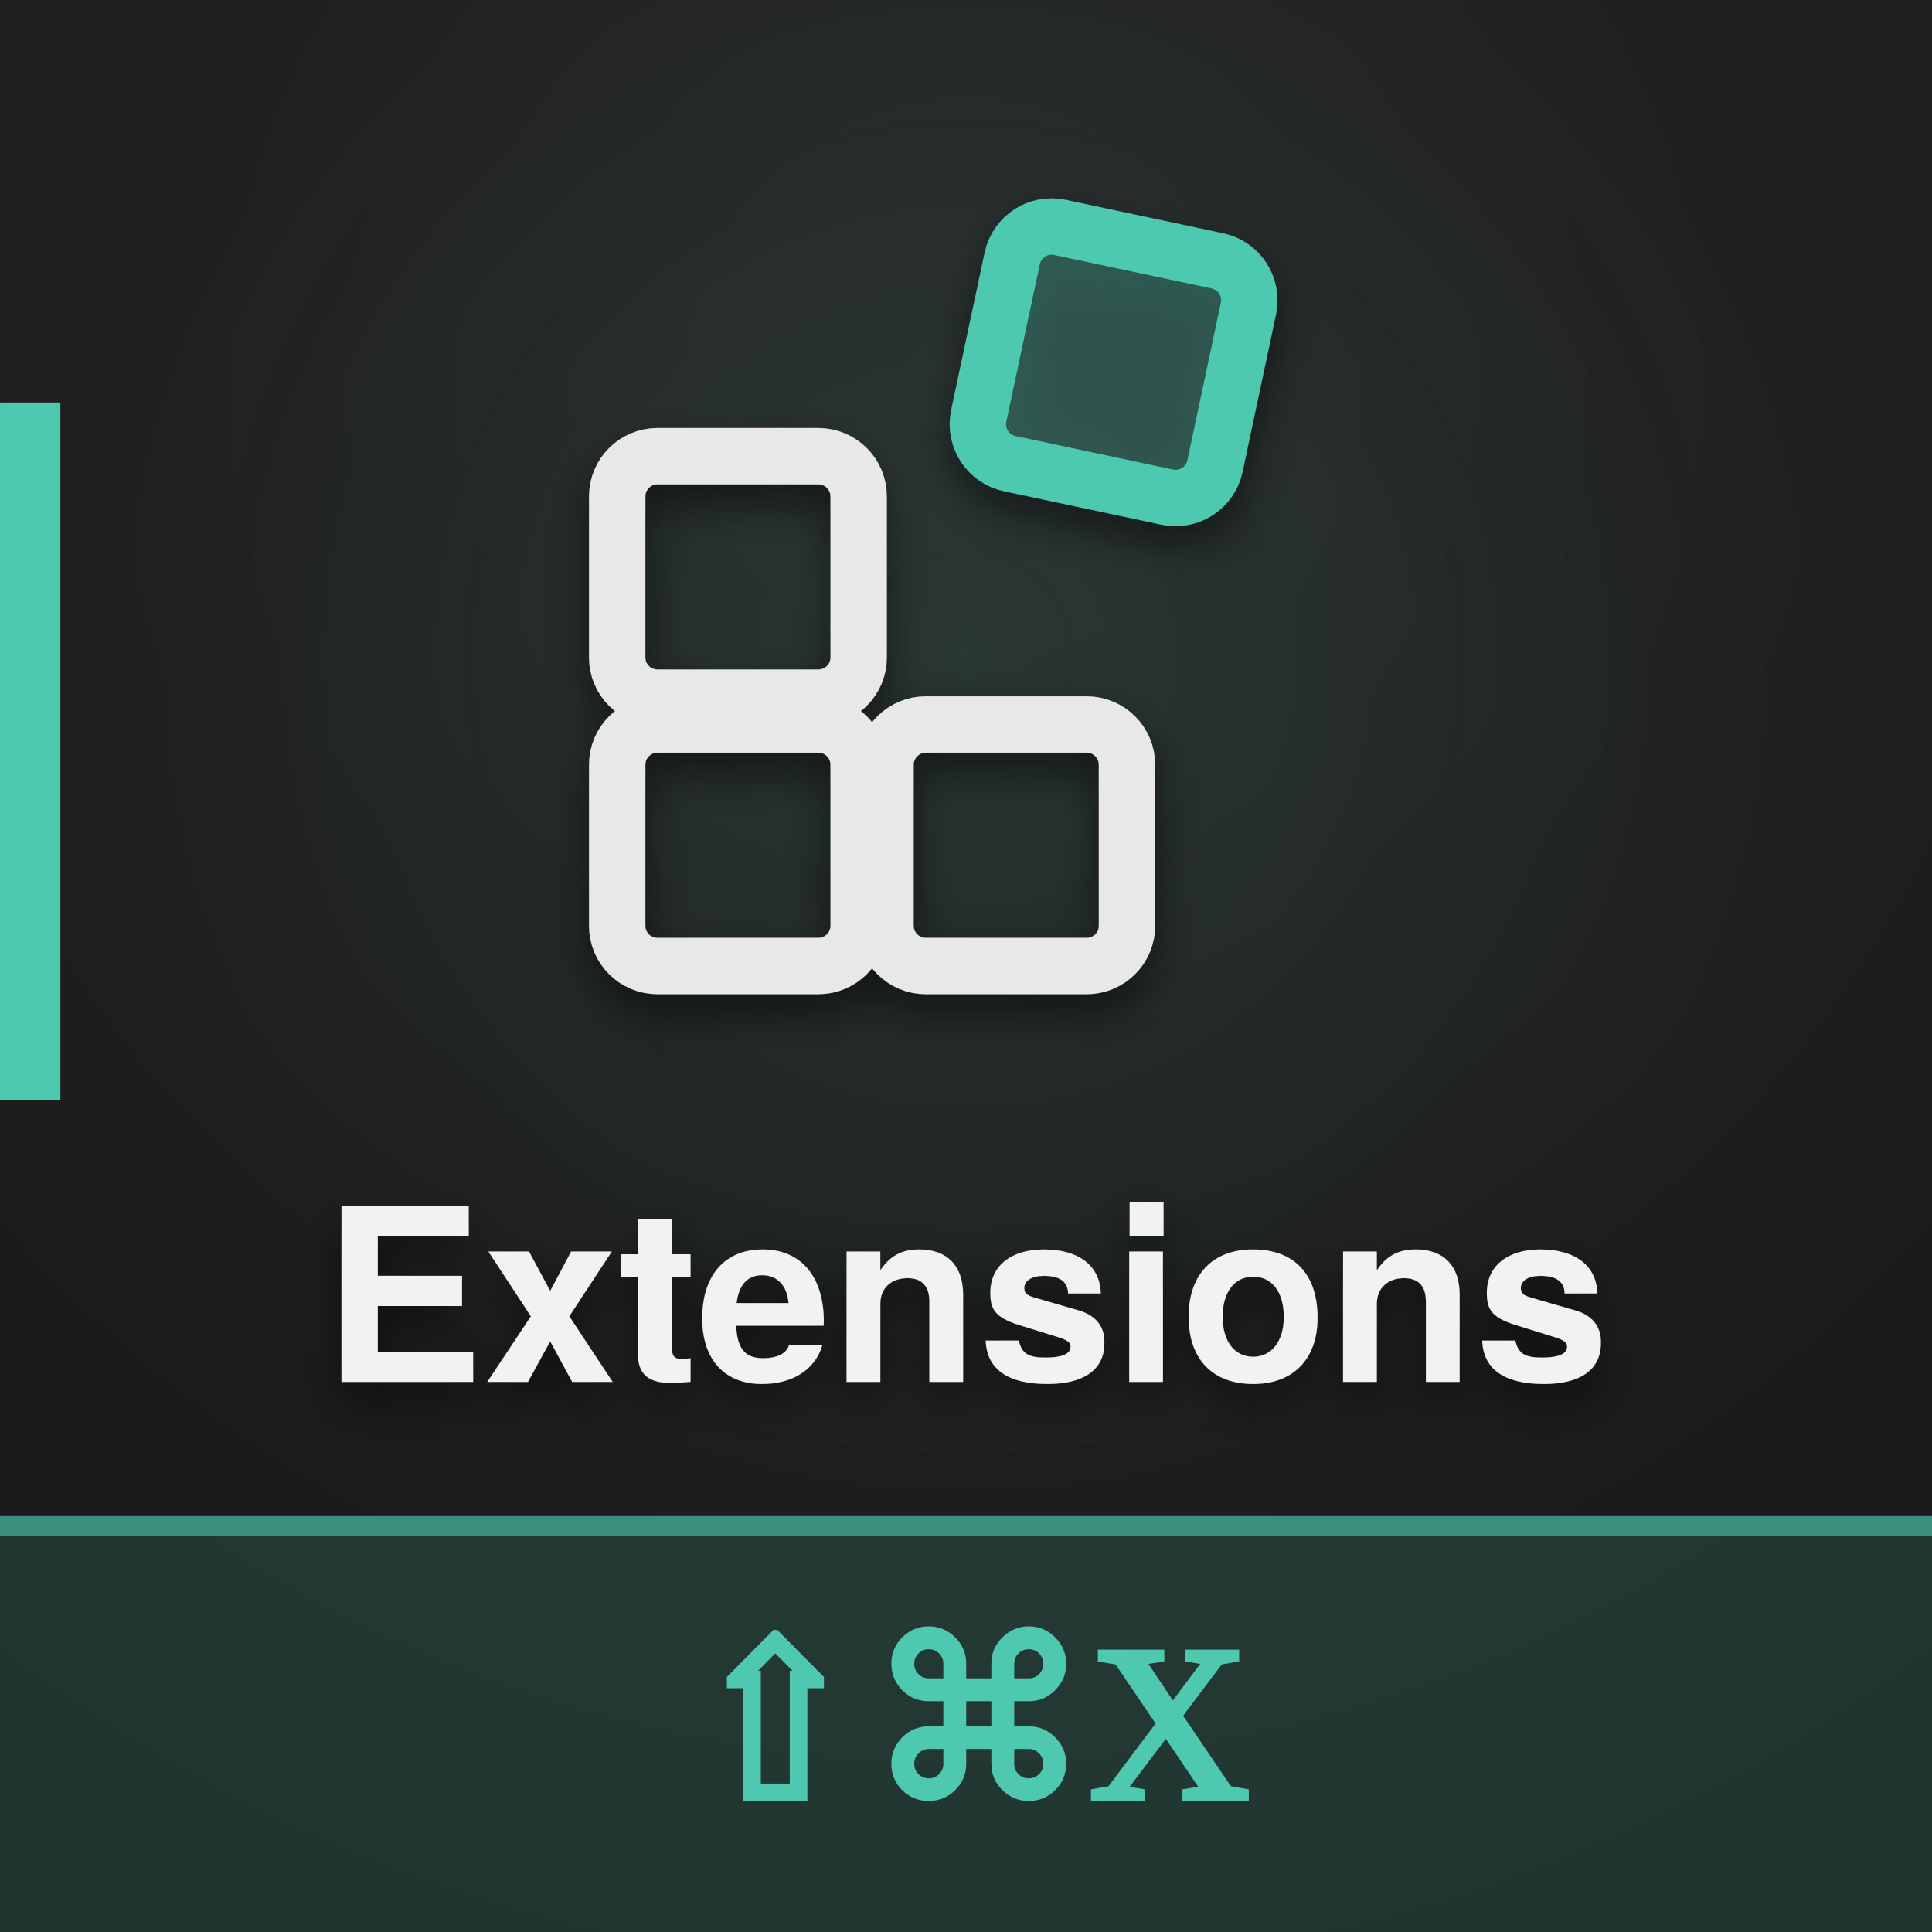
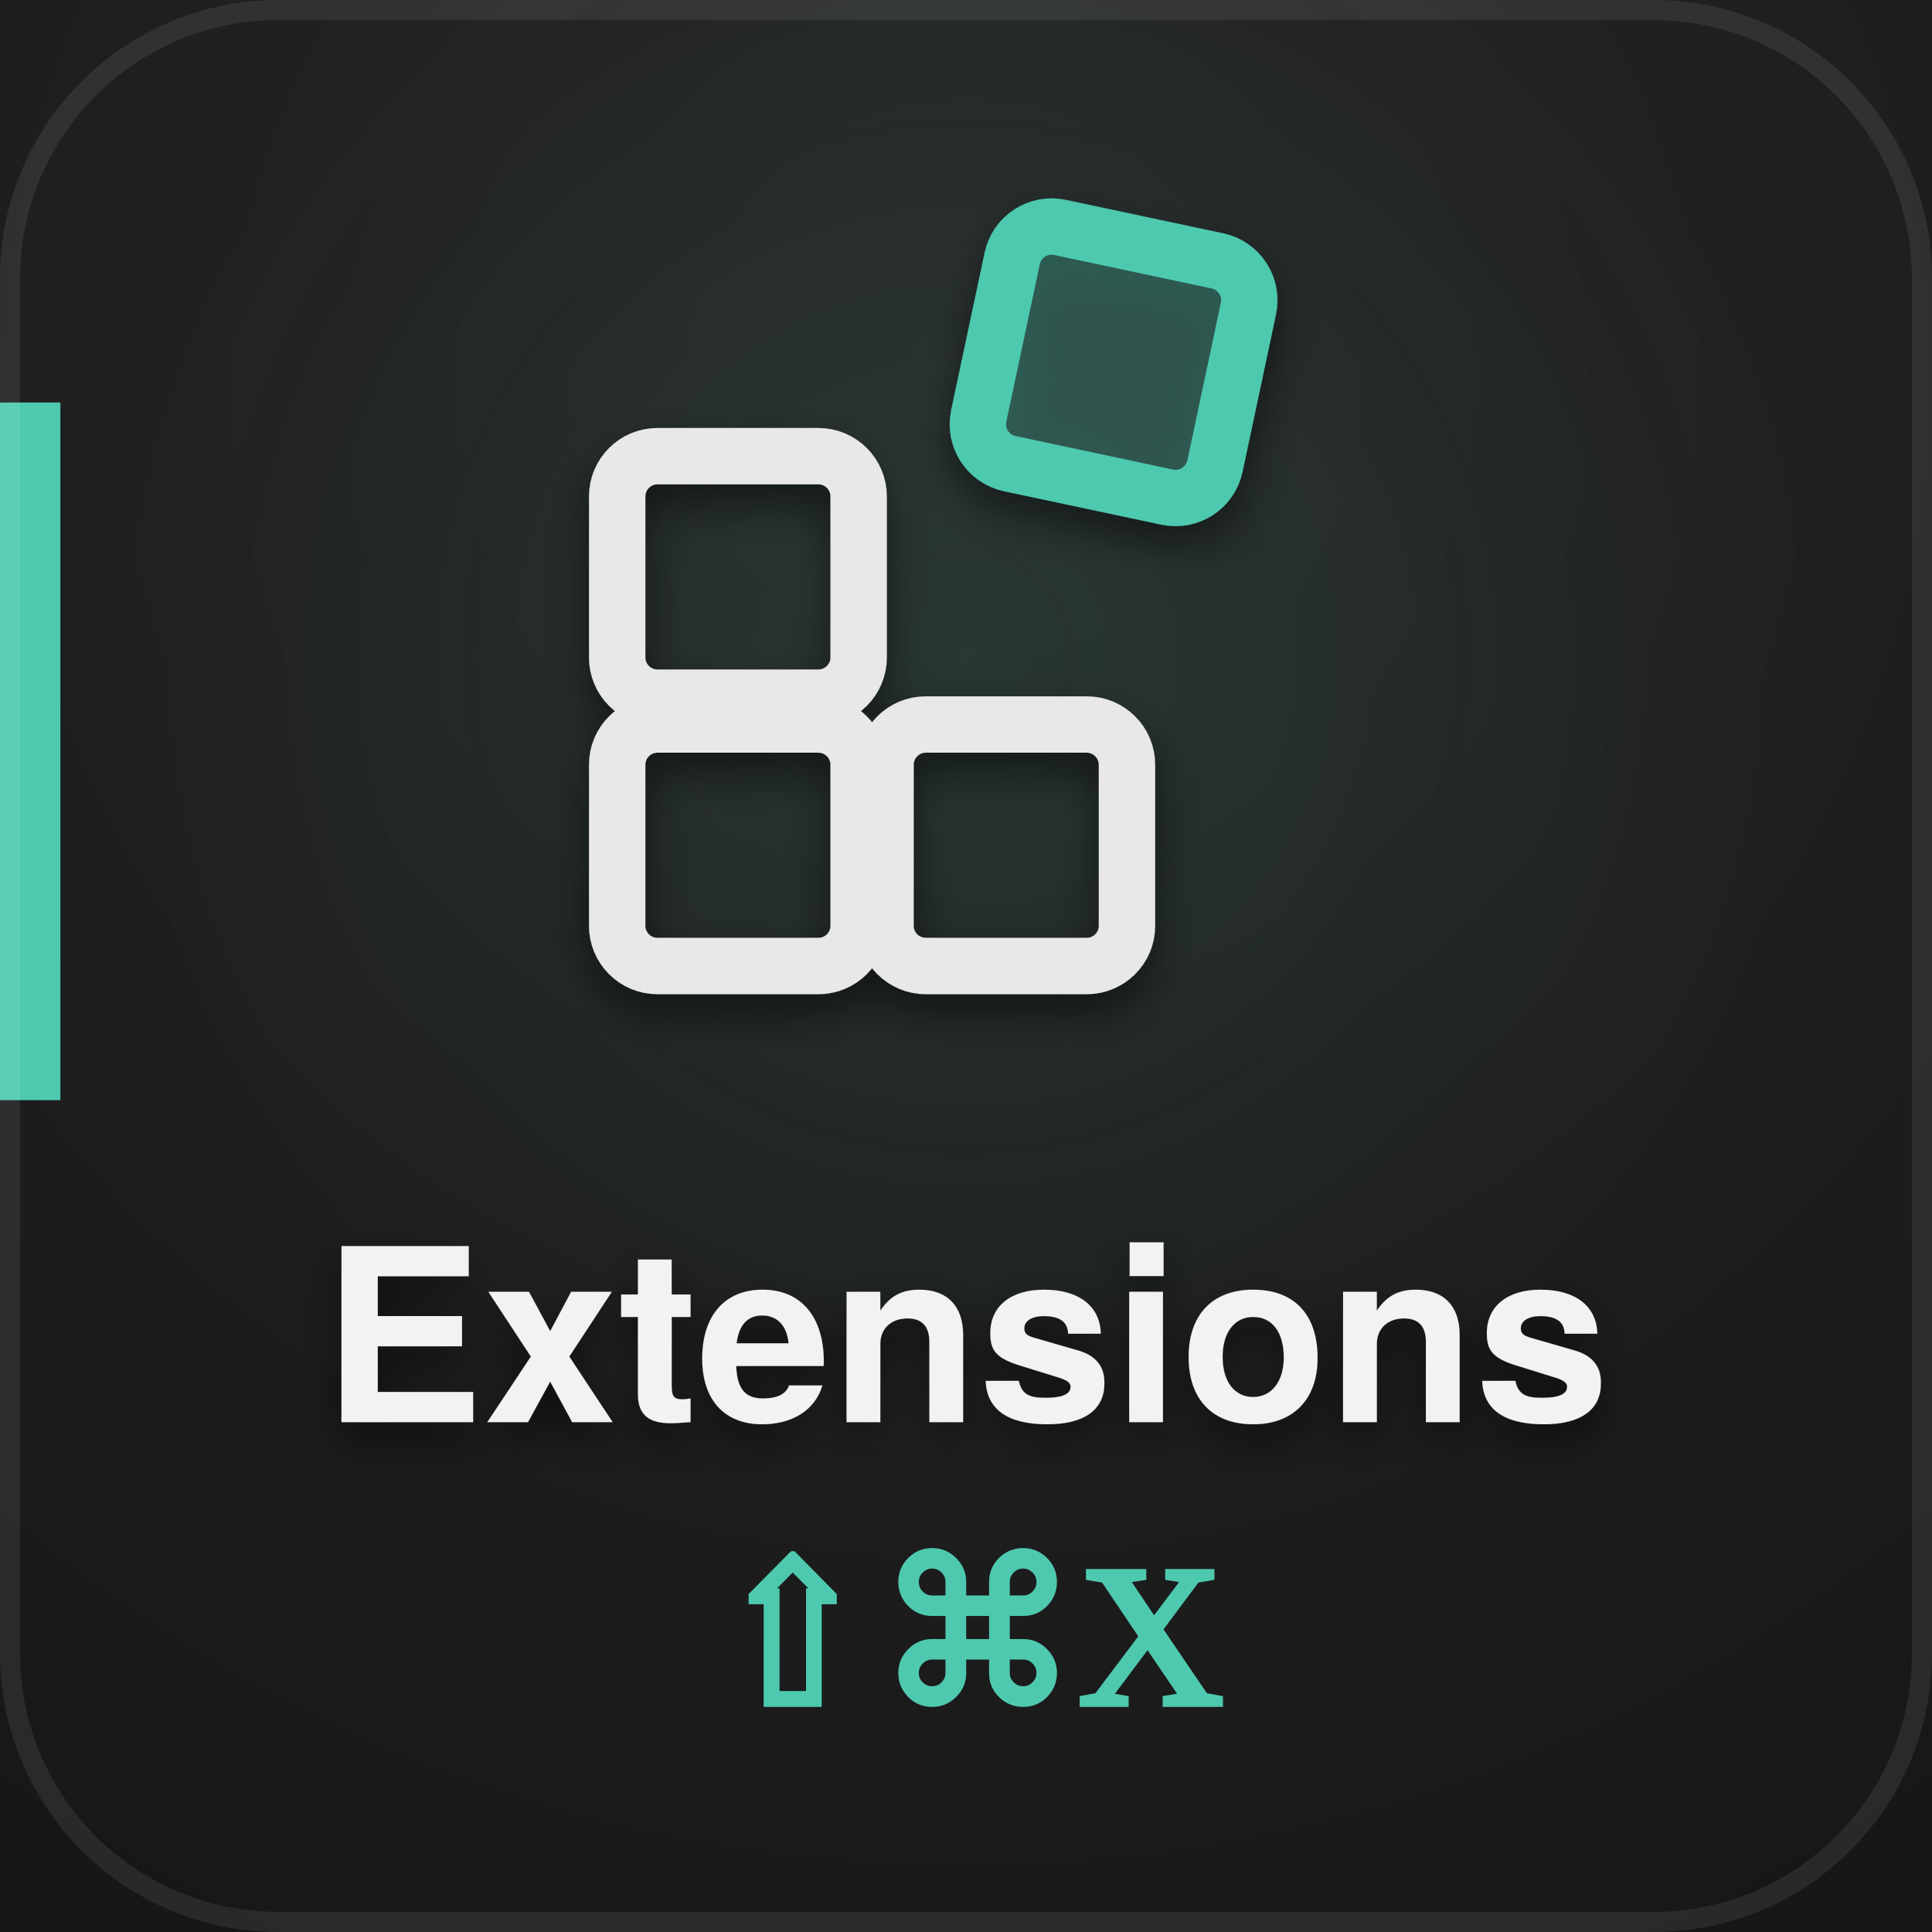
<svg xmlns="http://www.w3.org/2000/svg" width="144" height="144" viewBox="0 0 144 144">
  <defs>
    <radialGradient id="bg" cx="50%" cy="20%" r="95%">
      <stop offset="0" stop-color="#272727" />
      <stop offset="0.55" stop-color="#1e1e1e" />
      <stop offset="1" stop-color="#161616" />
    </radialGradient>
    <radialGradient id="wash" cx="50%" cy="34%" r="44%">
      <stop offset="0" stop-color="#4ec9b0" stop-opacity="0.11" />
      <stop offset="1" stop-color="#4ec9b0" stop-opacity="0" />
    </radialGradient>
    <filter id="lift" x="-30%" y="-30%" width="160%" height="170%">
      <feDropShadow dx="0" dy="1.5" stdDeviation="1.6" flood-color="#000" flood-opacity="0.5" />
    </filter>
  </defs>
  <rect width="144" height="144" fill="url(#bg)" />
  <rect width="144" height="144" fill="url(#wash)" />
  <rect x="0" y="30" width="4.5" height="52" fill="#4ec9b0" />
  <g transform="translate(40 14)" filter="url(#lift)">
    <rect x="6" y="20" width="18" height="18" rx="3" fill="none" stroke="#e8e8e8" stroke-width="4.2" />
    <rect x="6" y="40" width="18" height="18" rx="3" fill="none" stroke="#e8e8e8" stroke-width="4.2" />
    <rect x="26" y="40" width="18" height="18" rx="3" fill="none" stroke="#e8e8e8" stroke-width="4.2" />
    <rect x="34" y="4" width="18" height="18" rx="3" transform="rotate(12 43 13)" fill="#4ec9b033" stroke="#4ec9b0" stroke-width="4.2" />
  </g>
-   <text x="72" y="103" font-family="Helvetica Neue" font-size="18" font-weight="700" fill="#f2f2f2" text-anchor="middle" filter="url(#lift)">Extensions</text>
-   <rect x="0" y="113" width="144" height="31" fill="#4ec9b0" fill-opacity="0.16" />
-   <rect x="0" y="113" width="144" height="1.5" fill="#4ec9b0" fill-opacity="0.6" />
-   <text x="72" y="134" font-family=".SF NS Mono" font-size="16.5" fill="#4ec9b0" stroke="#4ec9b0" stroke-width="0.5" text-anchor="middle">⇧⌘X</text>
+   <text x="72" y="106" font-family="Helvetica Neue" font-size="18" font-weight="700" fill="#f2f2f2" text-anchor="middle" filter="url(#lift)">Extensions</text>
+   <text x="72" y="127" font-family=".SF NS Mono" font-size="15" fill="#4ec9b0" stroke="#4ec9b0" stroke-width="0.45" text-anchor="middle">⇧⌘X</text>
+   <rect x="0.75" y="0.75" width="142.5" height="142.5" rx="20" fill="none" stroke="#fff" stroke-opacity="0.08" stroke-width="1.5" />
</svg>
